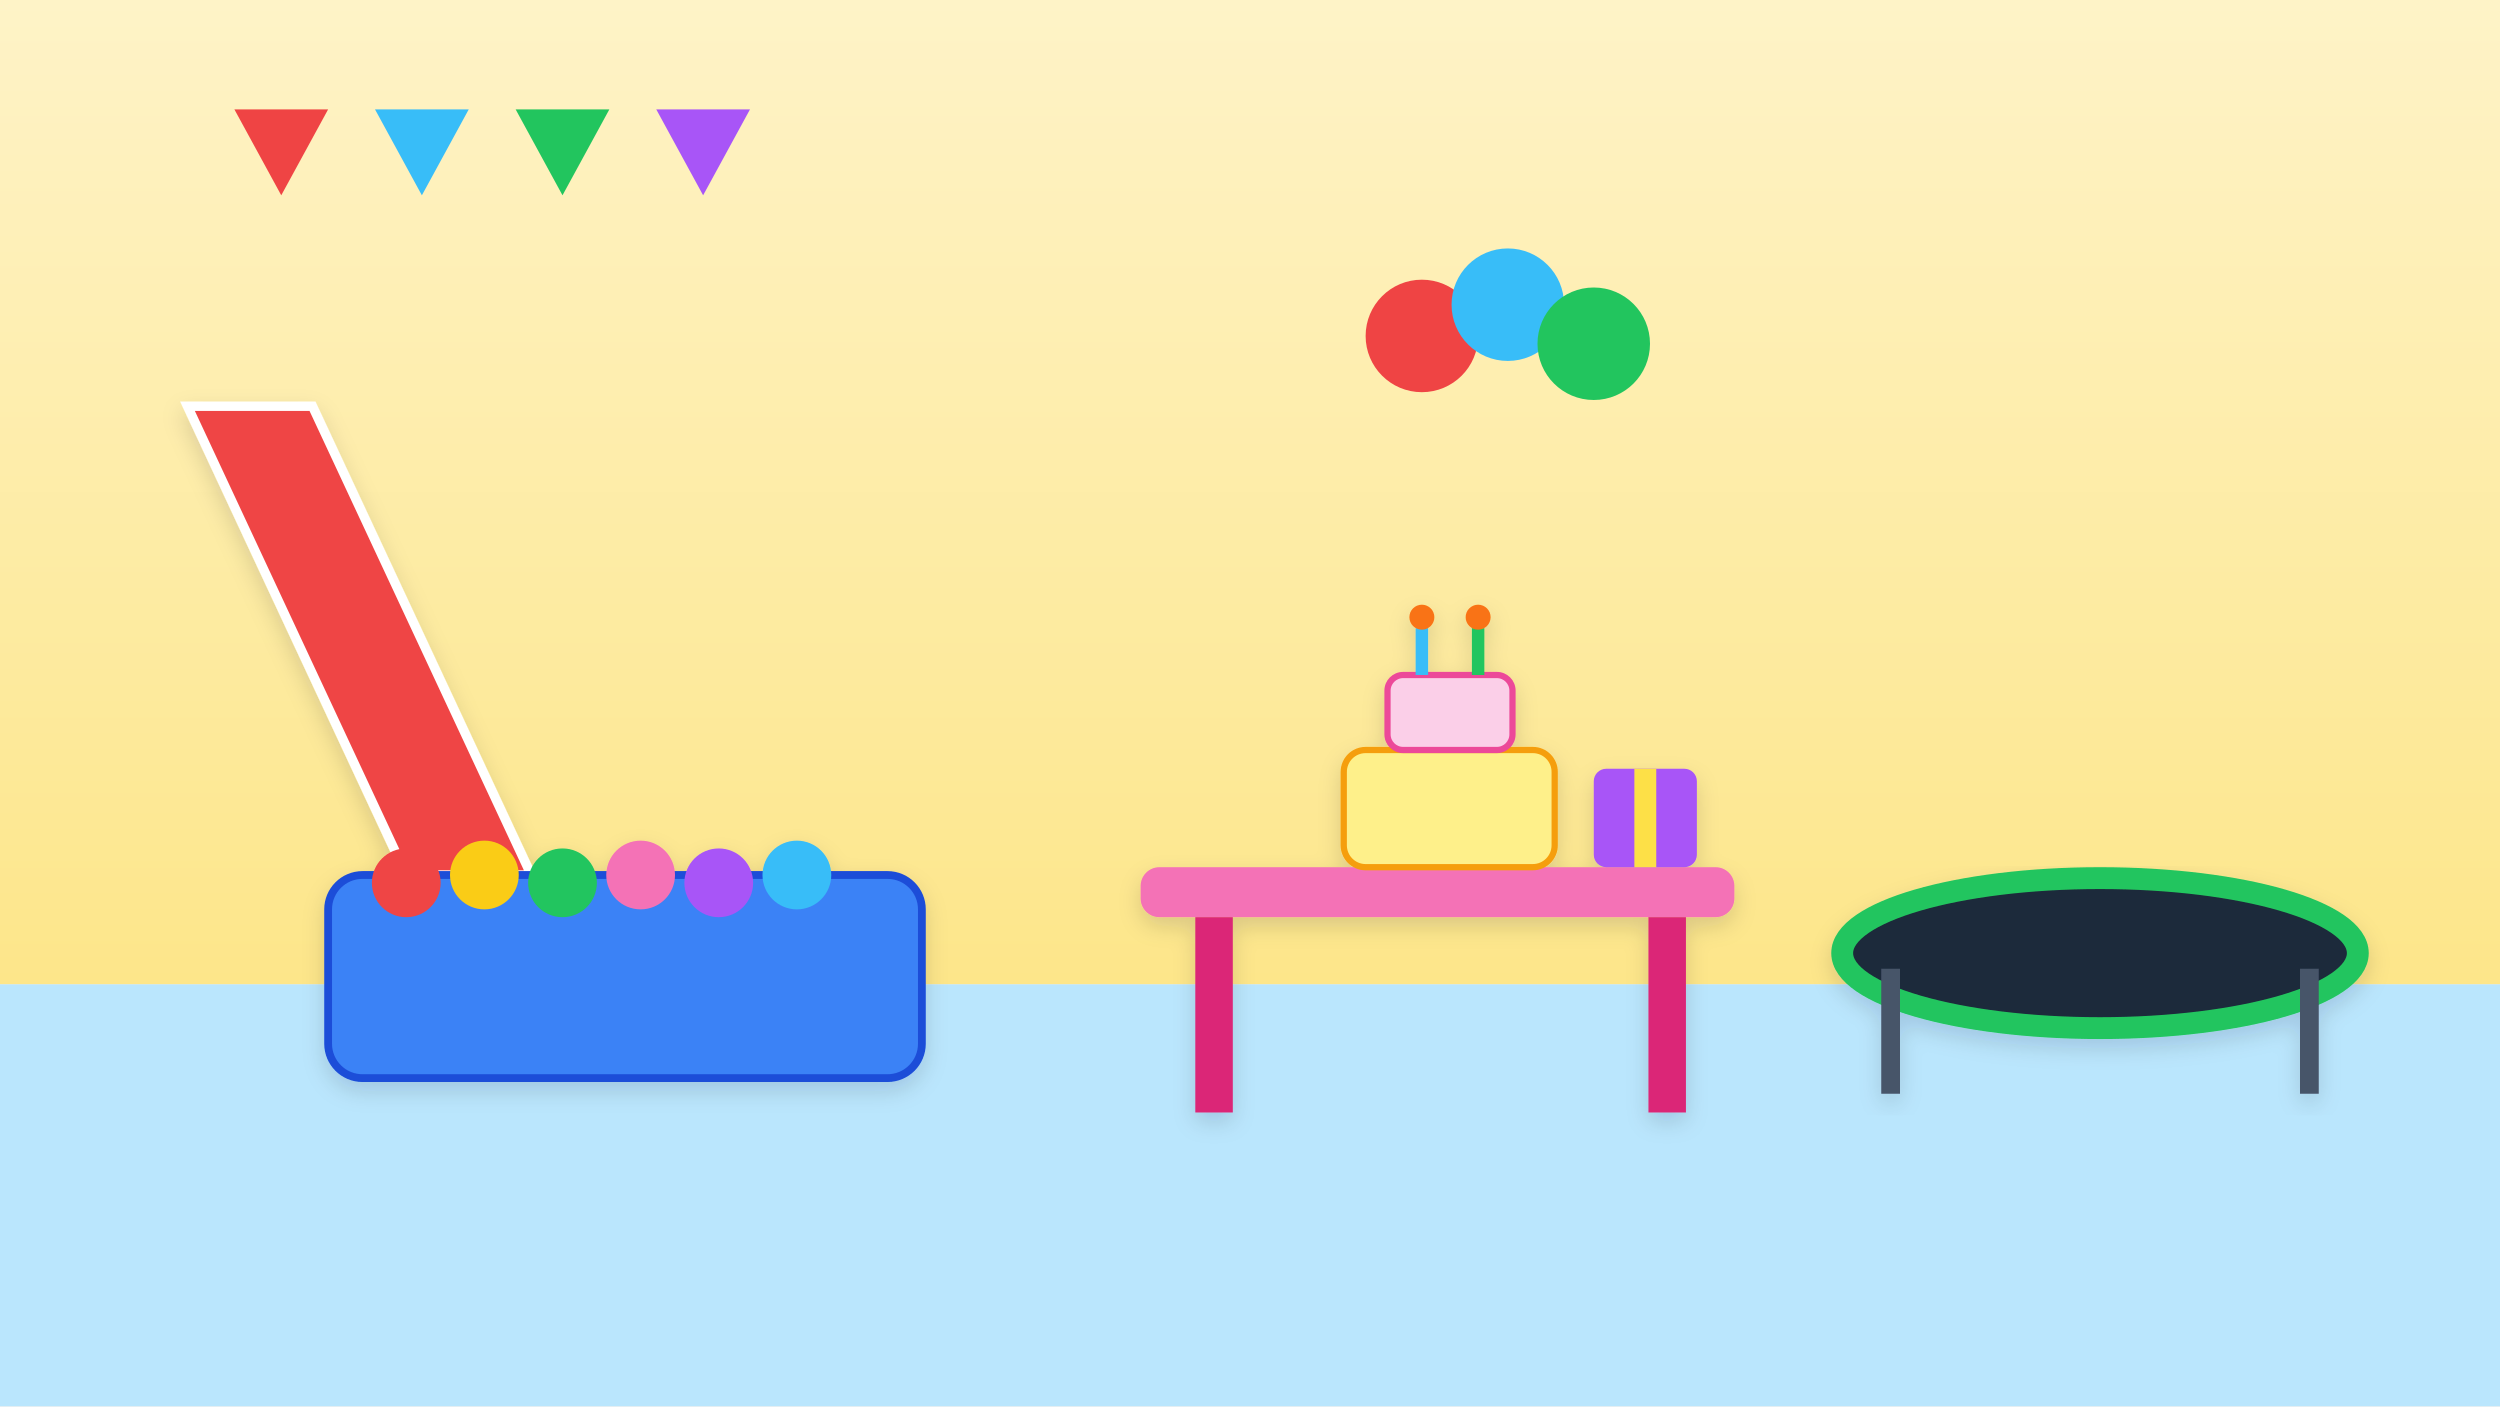
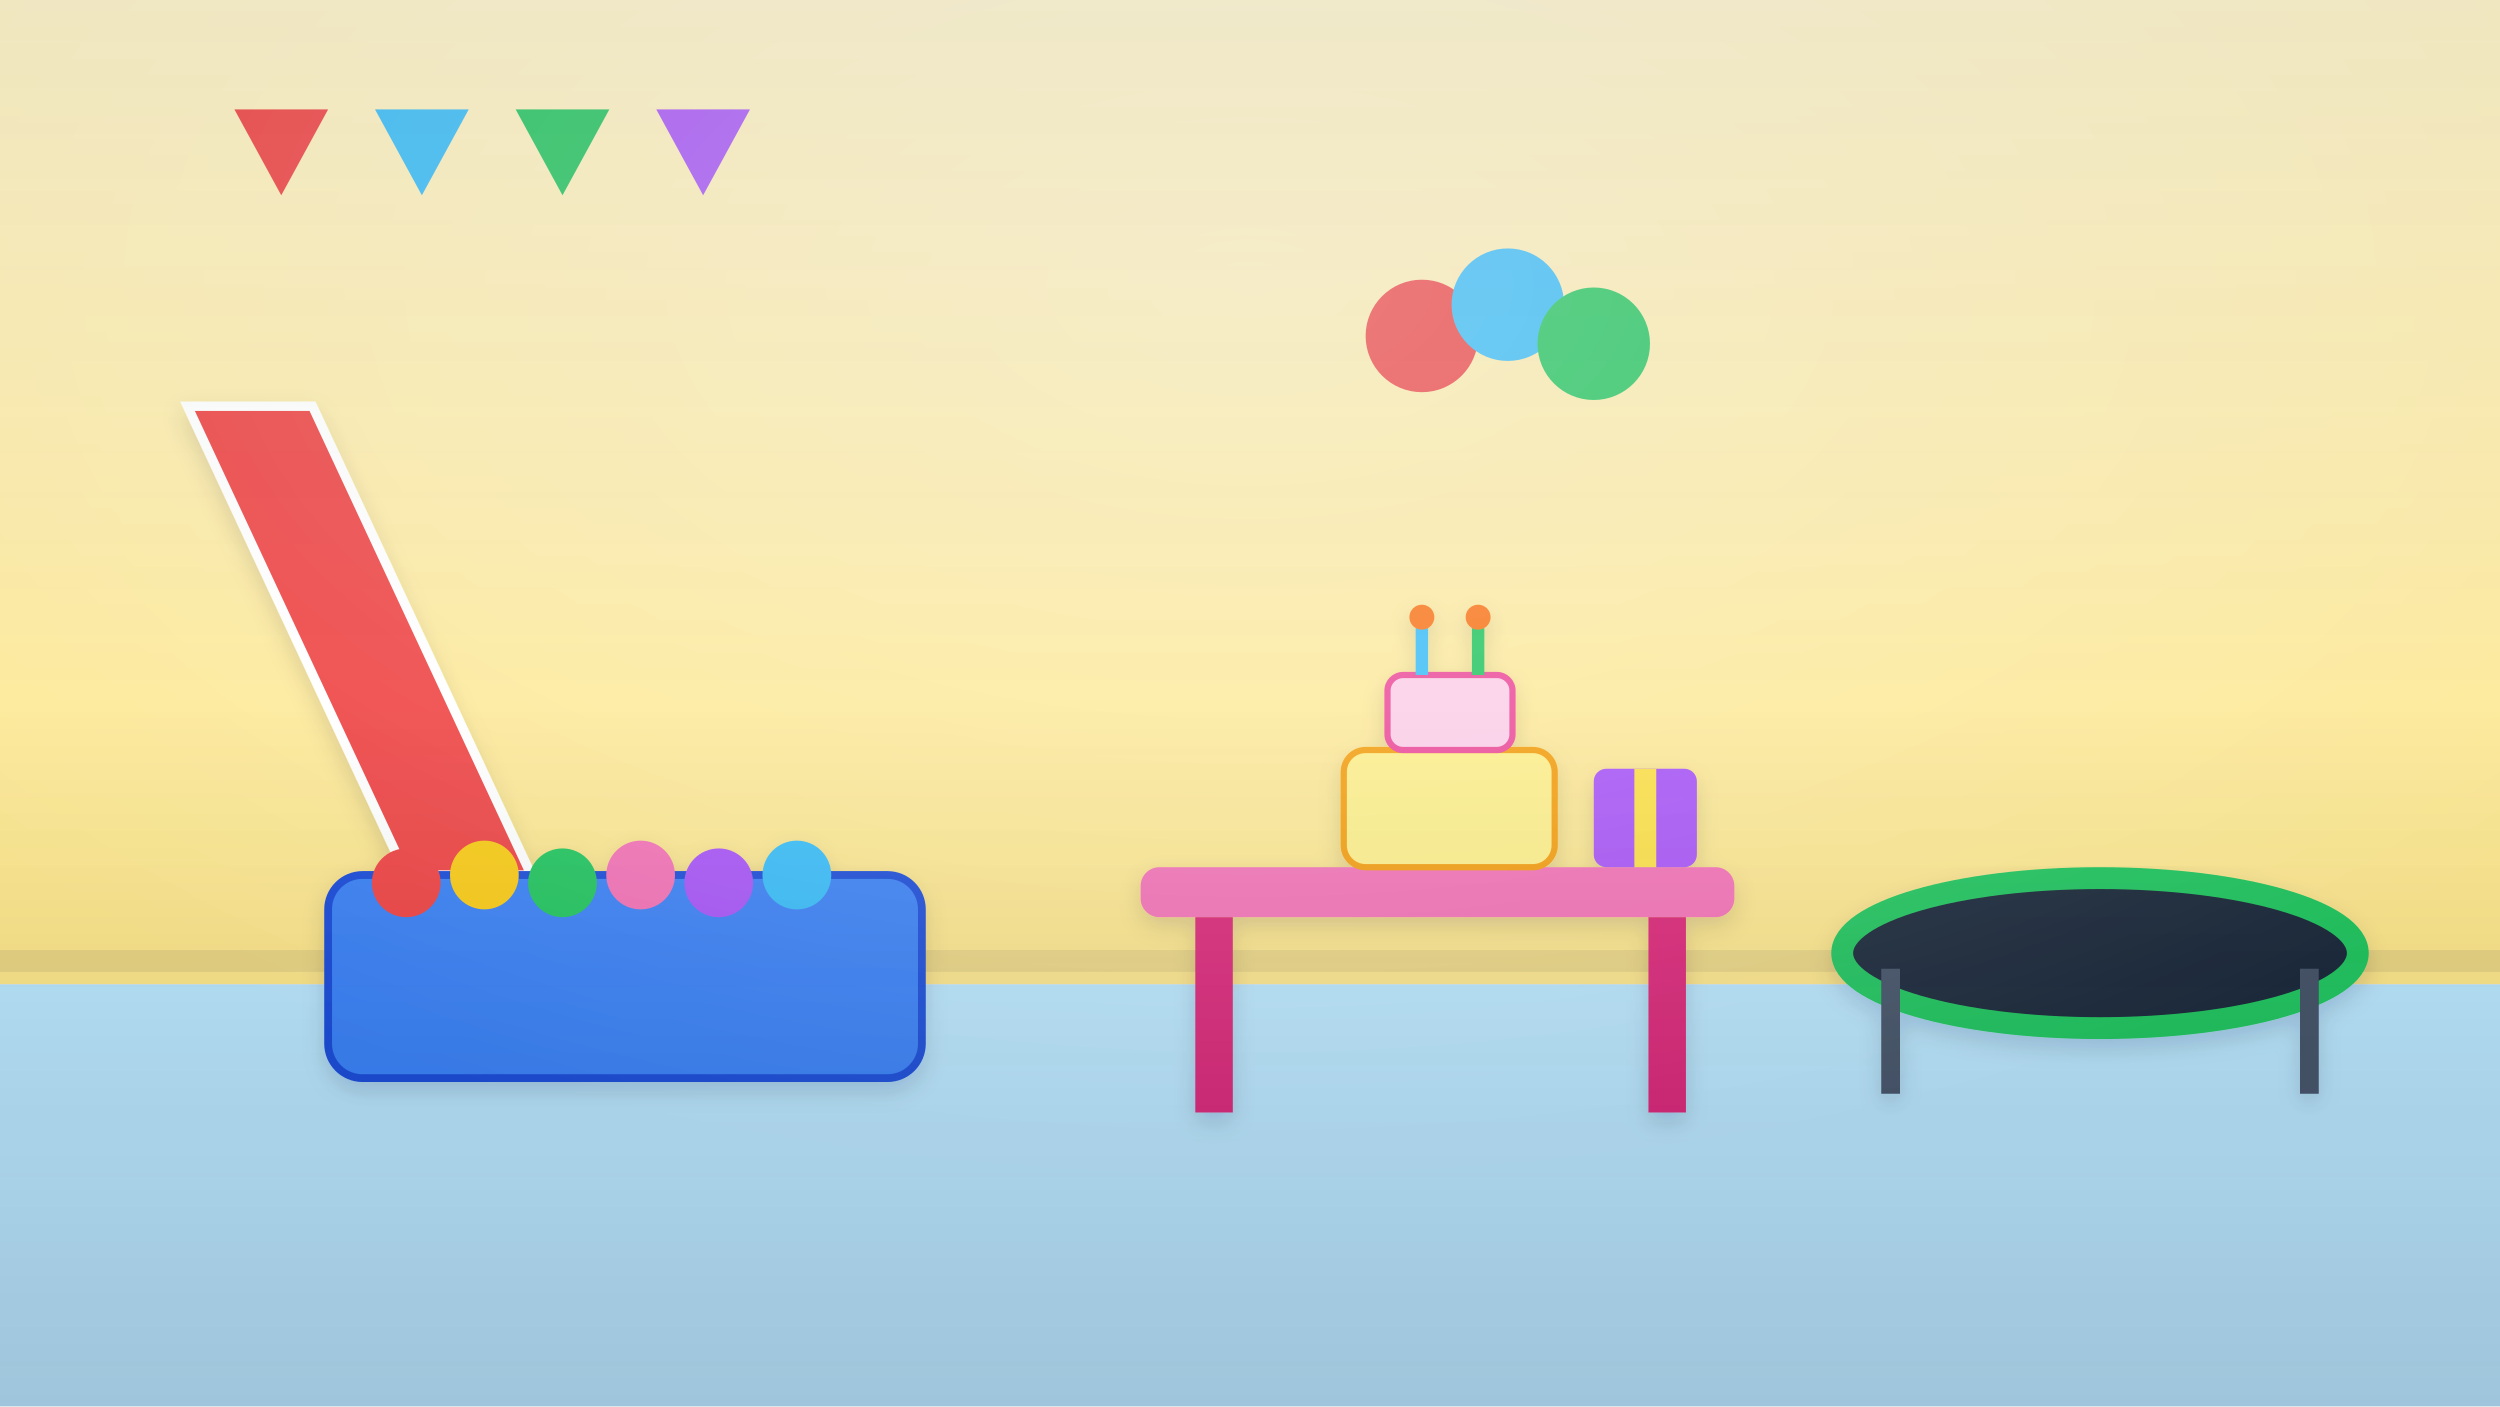
<svg xmlns="http://www.w3.org/2000/svg" viewBox="0 0 1600 900" width="1600" height="900">
  <defs>
    <linearGradient id="balWall" x1="0" y1="0" x2="0" y2="1">
      <stop offset="0%" stop-color="#fef3c7" />
      <stop offset="100%" stop-color="#fde68a" />
    </linearGradient>
    <filter id="shba" x="-10%" y="-10%" width="120%" height="120%">
      <feDropShadow dx="0" dy="6" stdDeviation="7" flood-color="#0f172a" flood-opacity="0.14" />
    </filter>
+     <radialGradient id="sunGlow_scene_ballorig_birthday.svg" cx="50%" cy="20%" r="65%">
+       <stop offset="0%" stop-color="#ffffff" stop-opacity="0.32" />
+       <stop offset="100%" stop-color="#ffffff" stop-opacity="0" />
+     </radialGradient>
+     <linearGradient id="vignette_scene_ballorig_birthday.svg" x1="0" y1="0" x2="0" y2="1">
+       <stop offset="0%" stop-color="#0f172a" stop-opacity="0.06" />
+       <stop offset="50%" stop-color="#0f172a" stop-opacity="0" />
+       <stop offset="100%" stop-color="#0f172a" stop-opacity="0.16" />
+     </linearGradient>
  </defs>
  <rect width="1600" height="630" fill="url(#balWall)" />
+   <g data-enriched="true">
+     <rect x="0" y="608" width="1600" height="14" fill="#0f172a" opacity="0.08" />
+     <line x1="0" y1="690" x2="1600" y2="690" stroke="#0f172a" stroke-opacity="0.06" stroke-width="3" />
+     <line x1="0" y1="775" x2="1600" y2="775" stroke="#0f172a" stroke-opacity="0.06" stroke-width="3" />
+     <line x1="0" y1="855" x2="1600" y2="855" stroke="#0f172a" stroke-opacity="0.06" stroke-width="3" />
+   </g>
  <rect y="630" width="1600" height="270" fill="#bae6fd" />
  <polygon points="150,70 210,70 180,125" fill="#ef4444" />
  <polygon points="240,70 300,70 270,125" fill="#38bdf8" />
  <polygon points="330,70 390,70 360,125" fill="#22c55e" />
  <polygon points="420,70 480,70 450,125" fill="#a855f7" />
  <g filter="url(#shba)">
    <path d="M120 260 L200 260 L340 560 L260 560 Z" fill="#ef4444" stroke="#ffffff" stroke-width="6" />
    <rect x="210" y="560" width="380" height="130" rx="22" fill="#3b82f6" stroke="#1d4ed8" stroke-width="5" />
    <circle cx="260" cy="565" r="22" fill="#ef4444" />
    <circle cx="310" cy="560" r="22" fill="#facc15" />
    <circle cx="360" cy="565" r="22" fill="#22c55e" />
    <circle cx="410" cy="560" r="22" fill="#f472b6" />
    <circle cx="460" cy="565" r="22" fill="#a855f7" />
    <circle cx="510" cy="560" r="22" fill="#38bdf8" />
  </g>
  <g filter="url(#shba)">
    <ellipse cx="1344" cy="610" rx="165" ry="48" fill="#1e293b" stroke="#22c55e" stroke-width="14" />
    <line x1="1210" y1="620" x2="1210" y2="700" stroke="#475569" stroke-width="12" />
    <line x1="1478" y1="620" x2="1478" y2="700" stroke="#475569" stroke-width="12" />
  </g>
  <g filter="url(#shba)">
    <rect x="730" y="555" width="380" height="32" rx="12" fill="#f472b6" />
    <rect x="765" y="587" width="24" height="125" fill="#db2777" />
    <rect x="1055" y="587" width="24" height="125" fill="#db2777" />
    <rect x="860" y="480" width="135" height="75" rx="14" fill="#fef08a" stroke="#f59e0b" stroke-width="4" />
    <rect x="888" y="432" width="80" height="48" rx="10" fill="#fbcfe8" stroke="#ec4899" stroke-width="4" />
    <line x1="910" y1="402" x2="910" y2="432" stroke="#38bdf8" stroke-width="8" />
    <line x1="946" y1="402" x2="946" y2="432" stroke="#22c55e" stroke-width="8" />
    <circle cx="910" cy="395" r="8" fill="#f97316" />
    <circle cx="946" cy="395" r="8" fill="#f97316" />
    <rect x="1020" y="492" width="66" height="63" rx="8" fill="#a855f7" />
    <rect x="1046" y="492" width="14" height="63" fill="#fde047" />
  </g>
  <circle cx="910" cy="215" r="36" fill="#ef4444" />
  <circle cx="965" cy="195" r="36" fill="#38bdf8" />
  <circle cx="1020" cy="220" r="36" fill="#22c55e" />
+   <rect width="1600" height="900" fill="url(#sunGlow_scene_ballorig_birthday.svg)" pointer-events="none" />
+   <rect width="1600" height="900" fill="url(#vignette_scene_ballorig_birthday.svg)" pointer-events="none" />
</svg>
